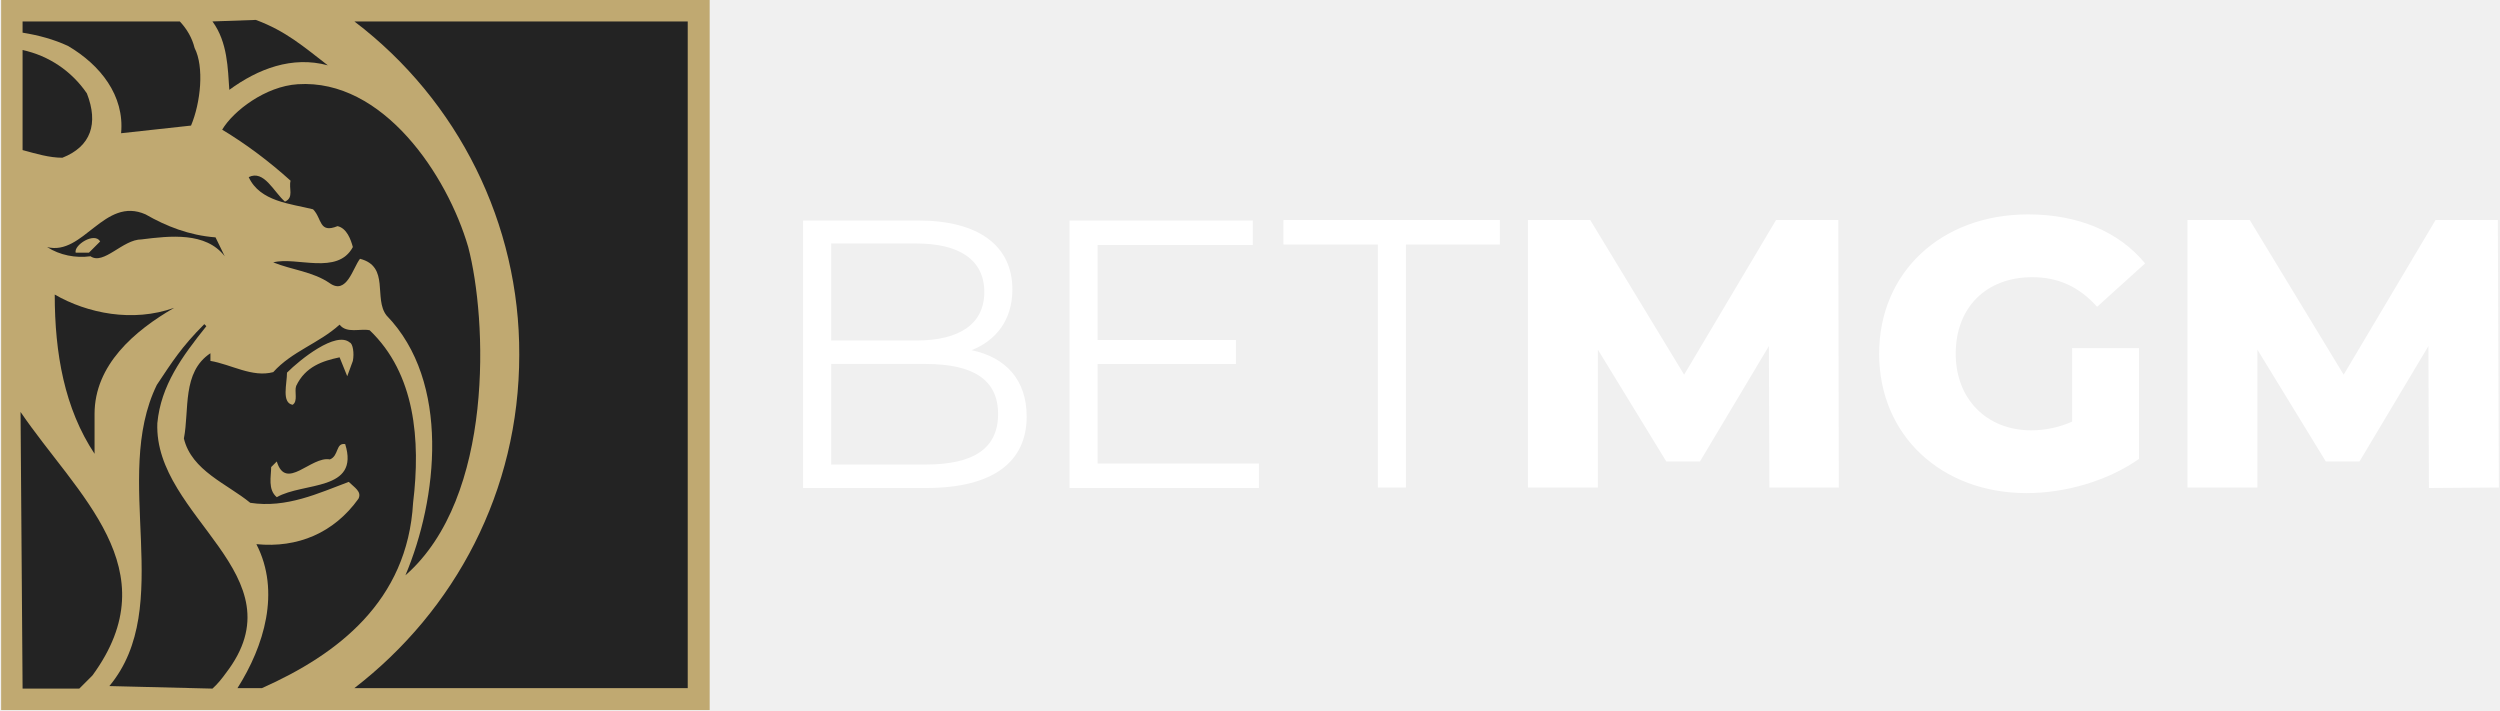
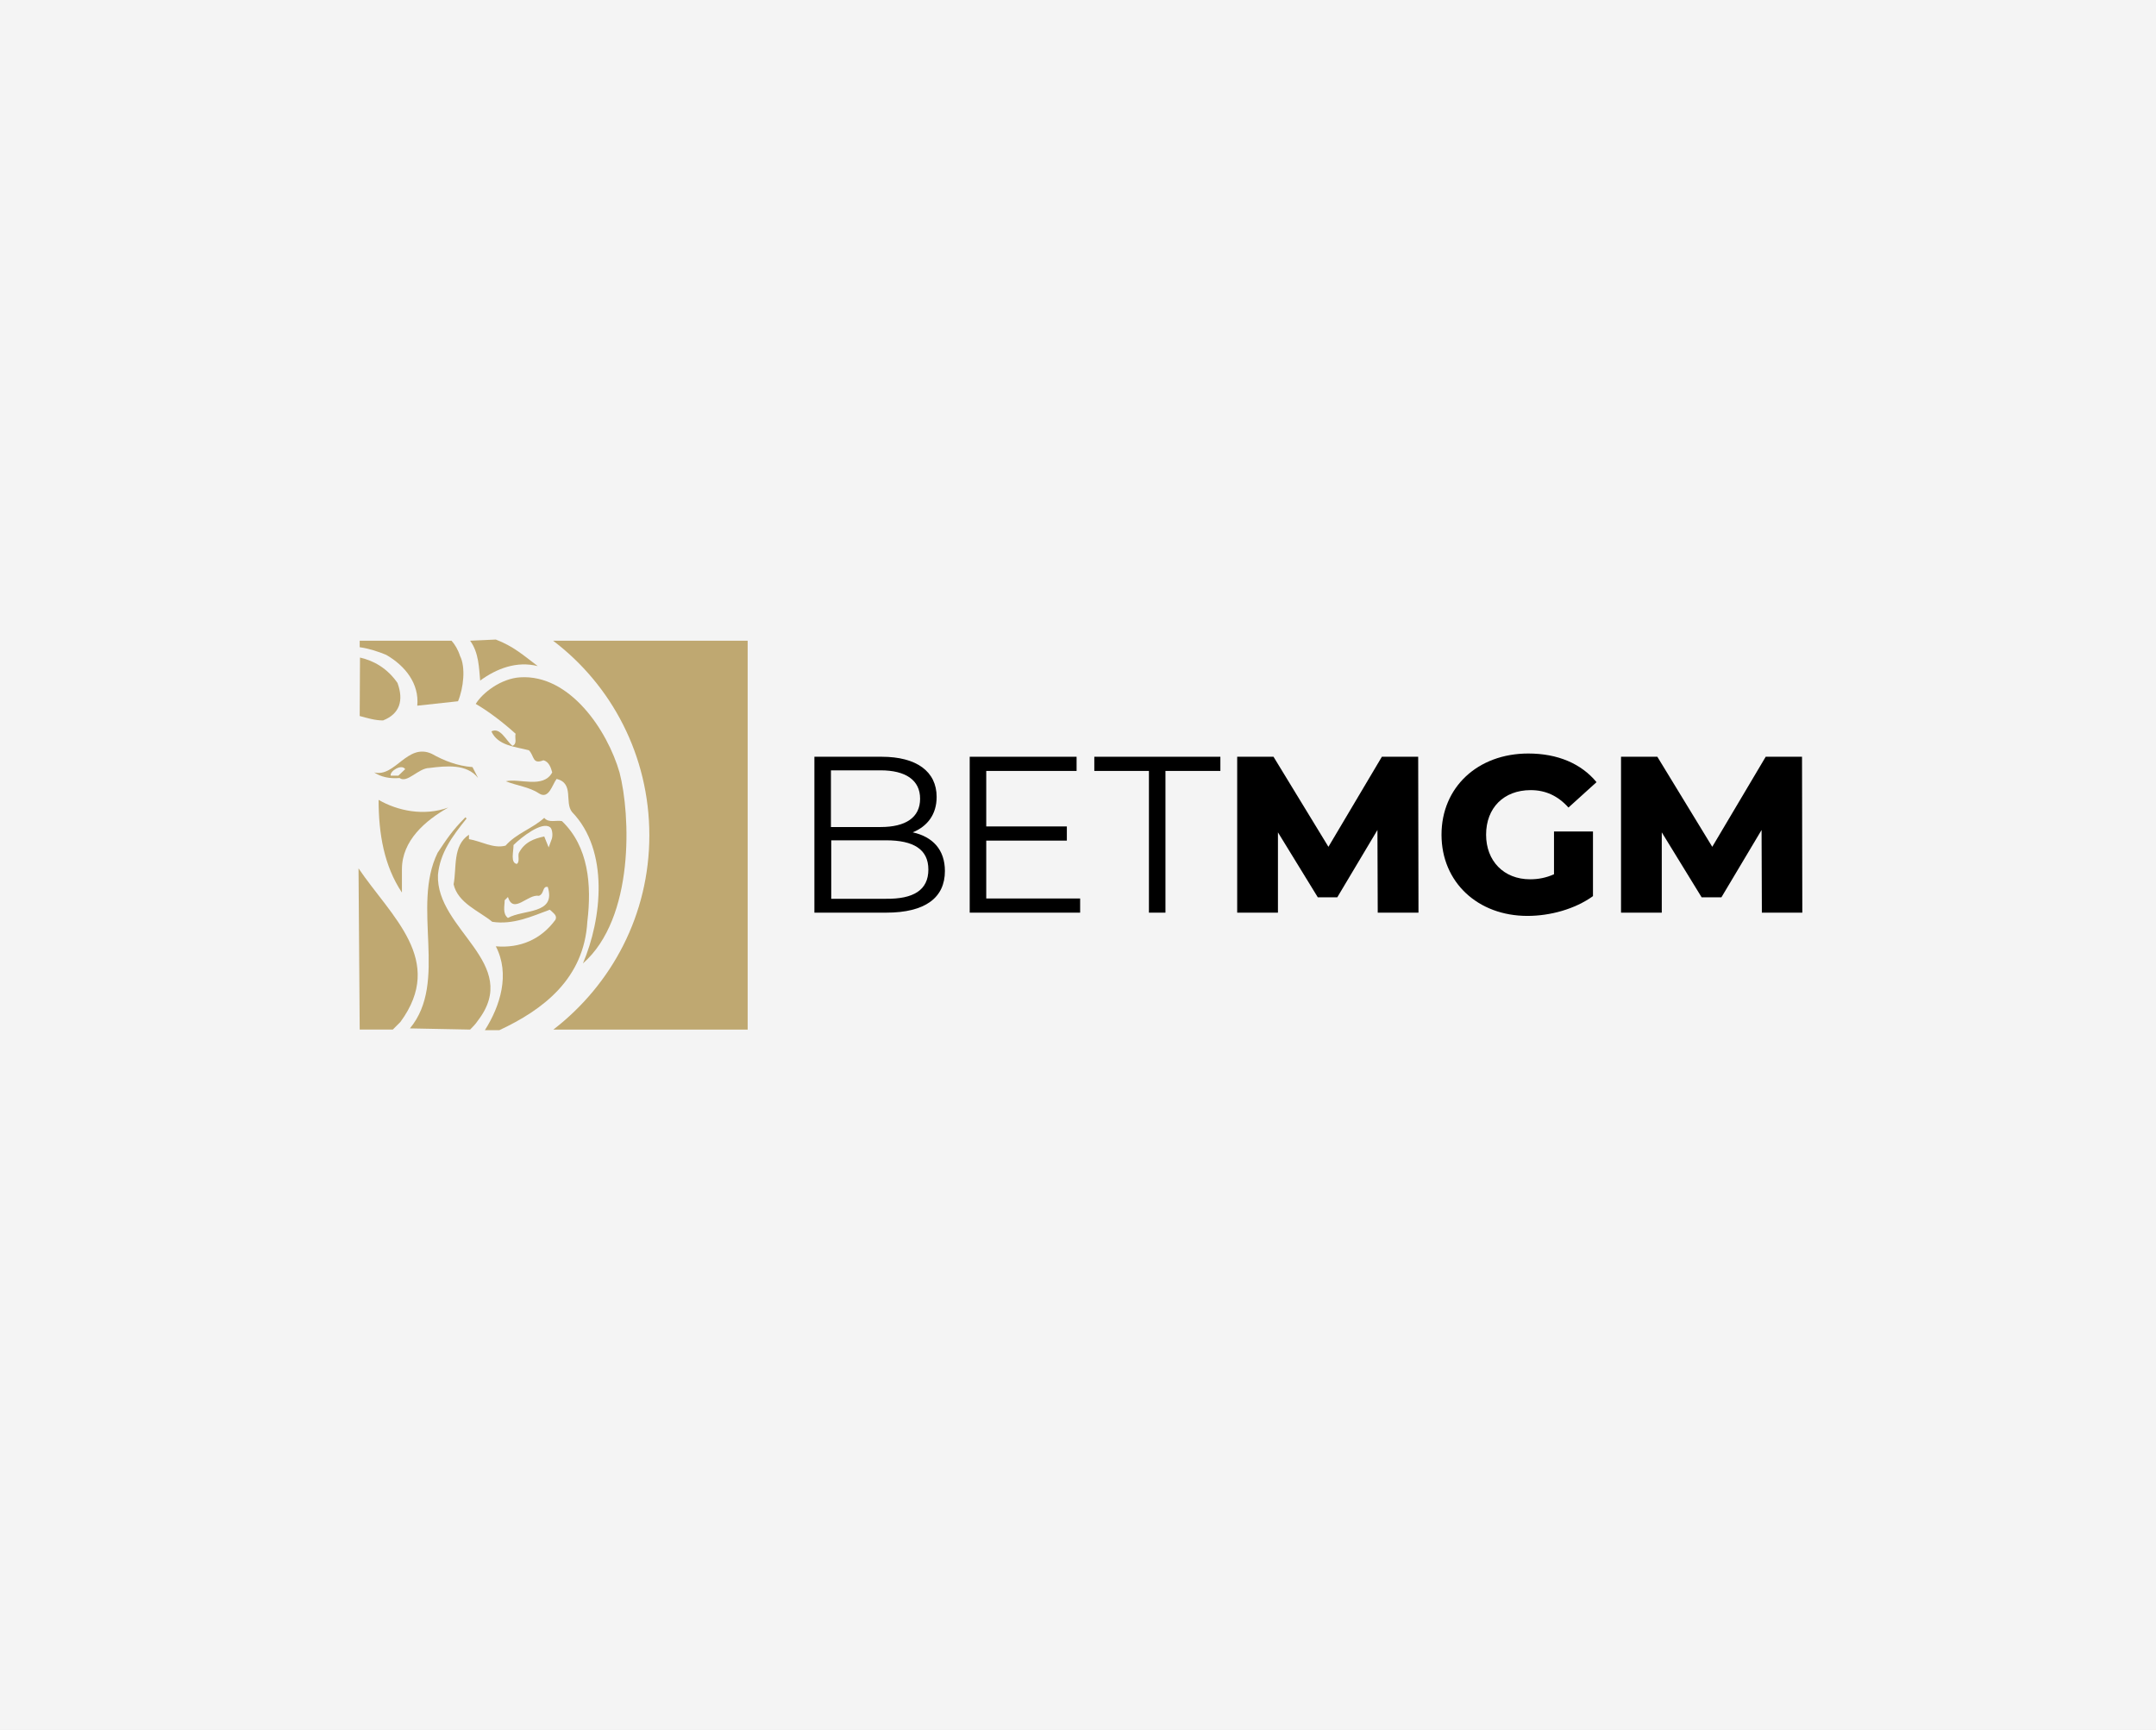
- <svg xmlns="http://www.w3.org/2000/svg" width="169" height="48" viewBox="0 0 169 48" fill="none">
-   <path d="M47.214 0.725H0.802V47.275H47.214V0.725Z" fill="#C0A971" />
-   <path d="M46.49 1.449V46.551H1.526V1.449H46.49ZM47.974 0H0.077V48H47.974V0Z" fill="#C0A971" />
-   <path d="M69.403 28.158C69.403 31.229 67.125 32.989 62.605 32.989H54.289V14.907H62.087C66.125 14.907 68.437 16.598 68.437 19.566C68.437 21.636 67.332 23.017 65.676 23.672C67.988 24.155 69.403 25.674 69.403 28.158ZM56.187 16.46V23.017H61.949C64.848 23.017 66.539 21.912 66.539 19.738C66.539 17.564 64.848 16.46 61.949 16.46H56.187ZM67.471 27.986C67.471 25.639 65.745 24.604 62.57 24.604H56.187V31.402H62.57C65.745 31.402 67.471 30.367 67.471 27.986Z" fill="white" />
-   <path d="M85.104 31.333V32.989H72.301V14.907H84.689V16.564H74.199V22.982H83.551V24.604H74.199V31.333H85.104Z" fill="white" />
-   <path d="M93.11 16.529H86.76V14.873H101.391V16.529H95.042V32.955H93.144V16.529H93.11Z" fill="white" />
-   <path d="M119.611 32.989L119.577 23.396L114.918 31.195H112.641L108.017 23.637V32.955H103.289V14.873H107.499L113.848 25.328L120.06 14.873H124.27L124.304 32.955H119.611V32.989Z" fill="white" />
-   <path d="M140.074 23.534H144.595V31.022C142.49 32.506 139.626 33.334 137.003 33.334C131.24 33.334 127.03 29.435 127.03 23.914C127.03 18.392 131.24 14.493 137.106 14.493C140.488 14.493 143.249 15.666 145.009 17.806L141.765 20.739C140.523 19.359 139.108 18.738 137.383 18.738C134.277 18.738 132.206 20.773 132.206 23.914C132.206 26.95 134.277 29.09 137.314 29.09C138.28 29.09 139.211 28.883 140.074 28.503V23.534Z" fill="white" />
-   <path d="M164.195 32.989L164.161 23.396L159.502 31.195H157.225L152.601 23.637V32.955H147.873V14.873H152.083L158.432 25.328L164.644 14.873H168.854L168.923 32.955L164.195 32.989Z" fill="white" />
-   <path d="M3.7 19.911C3.7 23.879 4.356 27.606 6.392 30.677V27.985C6.392 24.673 9.083 22.361 11.775 20.808C8.98 21.809 5.909 21.187 3.7 19.911Z" fill="#232323" />
-   <path d="M6.012 17.081H5.115C4.977 16.564 6.392 15.666 6.771 16.322L6.012 17.081ZM3.183 16.701C4.045 17.254 5.115 17.461 6.116 17.323C7.013 17.944 8.29 16.184 9.567 16.184C11.499 15.942 13.915 15.666 15.191 17.323L14.57 16.046C12.776 15.908 11.223 15.287 9.843 14.493C7.047 13.251 5.633 17.323 3.183 16.701Z" fill="#232323" />
-   <path d="M1.526 10.145C2.424 10.387 3.321 10.663 4.218 10.663C6.15 9.904 6.668 8.351 5.874 6.315C4.839 4.797 3.286 3.761 1.526 3.382V10.145Z" fill="#232323" />
-   <path d="M14.363 46.55C14.708 46.24 14.984 45.895 15.26 45.515C20.402 38.855 10.395 34.99 10.636 28.607C10.878 26.053 12.293 24.121 13.949 22.05L13.811 21.912C12.258 23.465 11.637 24.466 10.602 26.018C7.531 32.299 11.879 40.995 7.393 46.378L14.363 46.55Z" fill="#232323" />
-   <path d="M35.102 23.983C35.102 33.196 30.755 41.271 23.956 46.516H46.49V1.449H23.956C30.996 6.798 35.137 15.149 35.102 23.983Z" fill="#232323" />
-   <path d="M1.527 46.551H5.357L6.254 45.654C11.499 38.476 5.219 33.472 1.389 27.848L1.527 46.551Z" fill="#232323" />
-   <path d="M12.155 1.449H1.526V2.208C2.596 2.381 3.631 2.657 4.598 3.106C6.772 4.382 8.428 6.453 8.186 9.006L12.914 8.489C13.569 6.936 13.811 4.52 13.155 3.244C12.983 2.553 12.638 1.967 12.155 1.449Z" fill="#232323" />
-   <path d="M14.363 1.449C15.399 2.864 15.399 4.658 15.502 6.073C17.434 4.658 19.747 3.761 22.162 4.417C20.506 3.14 19.332 2.105 17.296 1.346L14.363 1.449Z" fill="#232323" />
-   <path d="M23.853 24.397L23.473 25.432L22.956 24.155C21.817 24.397 20.643 24.776 20.022 26.088C19.884 26.467 20.16 27.123 19.781 27.364C19.022 27.226 19.401 25.95 19.401 25.191C20.298 24.293 22.714 22.361 23.646 23.154C23.853 23.224 23.956 23.879 23.853 24.397ZM18.711 33.61C18.09 33.093 18.331 32.196 18.331 31.574L18.711 31.195C19.332 33.231 21.023 30.815 22.3 31.057C22.921 30.815 22.679 29.918 23.335 30.021C24.336 33.231 20.505 32.575 18.711 33.61ZM27.925 33.99C28.442 29.745 28.063 25.259 24.991 22.326C24.37 22.188 23.439 22.568 22.956 21.947C21.541 23.224 19.746 23.741 18.47 25.156C17.055 25.536 15.64 24.638 14.225 24.397V23.879C12.293 25.156 12.81 27.709 12.431 29.642C12.948 31.816 15.364 32.713 16.917 33.99C19.367 34.37 21.541 33.334 23.577 32.575C23.956 32.955 24.474 33.231 24.232 33.714C22.576 36.026 20.126 37.061 17.331 36.785C18.987 39.994 17.848 43.687 16.054 46.516H17.71C22.817 44.239 27.545 40.65 27.925 33.99Z" fill="#232323" />
-   <path d="M31.652 16.701C30.237 11.836 25.889 5.314 20.126 5.694C17.952 5.832 15.778 7.488 15.019 8.765C16.675 9.765 18.228 10.939 19.643 12.216C19.505 12.733 19.885 13.354 19.264 13.63C18.504 12.975 17.849 11.456 16.813 11.974C17.573 13.63 19.643 13.768 21.161 14.148C21.782 14.769 21.541 15.804 22.818 15.287C23.439 15.425 23.715 16.184 23.853 16.701C22.818 18.634 20.023 17.323 18.47 17.737C19.747 18.254 21.161 18.358 22.3 19.151C23.439 19.945 23.853 18.116 24.336 17.495C26.372 18.013 25.233 20.187 26.131 21.326C30.478 25.811 29.581 33.748 27.407 38.89C33.446 33.61 32.928 21.567 31.652 16.701Z" fill="#232323" />
+ <svg xmlns="http://www.w3.org/2000/svg" width="445" height="357" viewBox="0 0 445 357" fill="none">
+   <rect width="445" height="357" fill="#F4F4F4" />
+   <path d="M195.029 179.777C195.029 185.262 191.007 188.37 182.902 188.37H168.093V156.193H181.988C189.179 156.193 193.323 159.24 193.323 164.481C193.323 168.137 191.372 170.575 188.386 171.794C192.53 172.708 195.029 175.389 195.029 179.777ZM171.506 158.996V170.697H181.744C186.924 170.697 189.91 168.747 189.91 164.847C189.91 161.007 186.924 158.996 181.744 158.996H171.506ZM191.616 179.472C191.616 175.268 188.508 173.439 182.902 173.439H171.567V185.506H182.902C188.508 185.566 191.616 183.738 191.616 179.472Z" fill="black" />
+   <path d="M222.941 185.445V188.37H200.149V156.193H222.209V159.118H203.562V170.575H220.198V173.5H203.562V185.445H222.941Z" fill="black" />
+   <path d="M237.2 159.118H225.865V156.193H251.887V159.118H240.552V188.37H237.139V159.118H237.2Z" fill="black" />
+   <path d="M284.366 188.37L284.305 171.307L276.017 185.201H271.995L263.768 171.794V188.37H255.358V156.193H262.854L274.189 174.78L285.219 156.193H292.715L292.776 188.37H284.366Z" fill="black" />
+   <path d="M320.747 171.612H328.791V184.958C325.074 187.639 319.955 189.041 315.263 189.041C305.025 189.041 297.529 182.093 297.529 172.282C297.529 162.47 305.025 155.523 315.445 155.523C321.479 155.523 326.354 157.595 329.523 161.434L323.733 166.675C321.54 164.238 318.98 163.08 315.933 163.08C310.387 163.08 306.731 166.736 306.731 172.282C306.731 177.706 310.387 181.484 315.811 181.484C317.517 181.484 319.102 181.179 320.747 180.448V171.612Z" fill="black" />
+   <path d="M363.65 188.37L363.589 171.307L355.301 185.201H351.218L342.991 171.794V188.37H334.581V156.193H342.077L353.412 174.78L364.442 156.193H371.938L371.999 188.37H363.65Z" fill="black" />
+   <path d="M78.144 165.09C78.144 172.159 79.302 178.741 82.959 184.226V179.411C82.959 173.5 87.773 169.356 92.526 166.675C87.468 168.503 82.045 167.345 78.144 165.09Z" fill="#BFA871" />
+   <path d="M82.227 160.093H80.643C80.399 159.179 82.898 157.595 83.629 158.753L82.227 160.093ZM77.23 159.423C78.571 160.337 80.399 160.764 82.471 160.581C84.056 161.739 86.371 158.509 88.626 158.509C92.039 158.082 96.366 157.595 98.681 160.581L97.523 158.326C94.355 158.082 91.612 156.985 89.114 155.584C84.056 153.268 81.557 160.52 77.23 159.423Z" fill="#BFA871" />
+   <path d="M74.243 147.783C75.827 148.21 77.412 148.697 79.057 148.697C82.47 147.357 83.384 144.614 82.043 140.958C79.971 137.972 77.229 136.387 74.304 135.717L74.243 147.783Z" fill="#BFA871" />
+   <path d="M97.035 212.502C97.461 212.076 98.192 211.345 98.619 210.674C107.76 198.791 89.966 191.965 90.392 180.57C90.819 175.999 93.378 172.586 96.303 168.93L96.059 168.686C93.317 171.428 92.159 173.257 90.331 175.999C84.846 187.151 92.586 202.691 84.603 212.259L97.035 212.502Z" fill="#BFA871" />
+   <path d="M134.026 172.404C134.026 188.797 126.286 203.179 114.22 212.503H154.319V132.244H114.159C126.225 141.385 134.026 155.95 134.026 172.404Z" fill="#BFA871" />
+   <path d="M74.244 212.502H81.069L82.653 210.918C91.977 198.181 80.825 189.284 74 179.229L74.244 212.502Z" fill="#BFA871" />
+   <path d="M93.195 132.244H74.243V133.584C76.071 133.828 78.143 134.498 79.727 135.169C83.628 137.424 86.553 141.08 86.126 145.651L94.536 144.737C95.694 141.994 96.121 137.667 94.963 135.413C94.536 134.072 93.866 132.975 93.195 132.244Z" fill="#BFA871" />
+   <path d="M97.036 132.243C98.864 134.742 98.864 137.972 99.108 140.47C102.521 137.972 106.665 136.387 110.991 137.484C108.005 135.23 105.994 133.401 102.338 132L97.036 132.243Z" fill="#BFA871" />
+   <path d="M113.916 173.074L113.245 174.902L112.331 172.647C110.259 173.074 108.248 173.805 107.09 176.06C106.847 176.73 107.334 177.888 106.664 178.315C105.323 178.071 105.993 175.816 105.993 174.415C107.578 172.83 111.905 169.417 113.55 170.758C113.916 171.002 114.159 172.16 113.916 173.074ZM104.835 189.467C103.678 188.553 104.165 186.968 104.165 185.811L104.835 185.14C105.993 188.797 108.918 184.47 111.234 184.896C112.392 184.47 111.905 182.824 113.062 183.068C114.83 188.797 108.004 187.639 104.835 189.467ZM121.229 190.198C122.143 182.642 121.472 174.719 115.988 169.478C114.83 169.235 113.245 169.905 112.331 168.808C109.833 171.063 106.603 171.977 104.348 174.537C101.849 175.207 99.351 173.622 96.791 173.196C96.791 172.769 96.791 172.525 96.791 172.282C93.379 174.537 94.293 179.107 93.622 182.52C94.537 186.42 98.863 188.004 101.606 190.259C105.932 190.93 109.833 189.101 113.489 187.761C114.159 188.431 115.074 188.919 114.647 189.833C111.661 193.916 107.334 195.744 102.337 195.317C105.323 201.046 103.251 207.627 100.082 212.624H103.068C112.087 208.42 120.558 202.021 121.229 190.198Z" fill="#BFA871" />
+   <path d="M127.871 159.423C125.372 150.77 117.633 139.13 107.334 139.8C103.434 140.044 99.595 142.969 98.193 145.285C100.935 146.869 103.921 149.185 106.42 151.44C106.176 152.354 106.846 153.512 105.75 153.939C104.409 152.781 103.251 150.038 101.423 150.952C102.763 153.939 106.42 154.121 109.162 154.853C110.32 156.01 109.833 157.839 112.148 156.925C113.306 157.168 113.733 158.509 113.977 159.423C112.148 162.836 107.151 160.581 104.409 161.251C106.664 162.166 109.223 162.409 111.234 163.75C113.306 165.091 113.977 161.922 114.891 160.764C118.547 161.678 116.475 165.578 118.06 167.589C125.799 175.572 124.215 189.711 120.314 198.852C131.04 189.467 130.126 168.077 127.871 159.423Z" fill="#BFA871" />
</svg>
